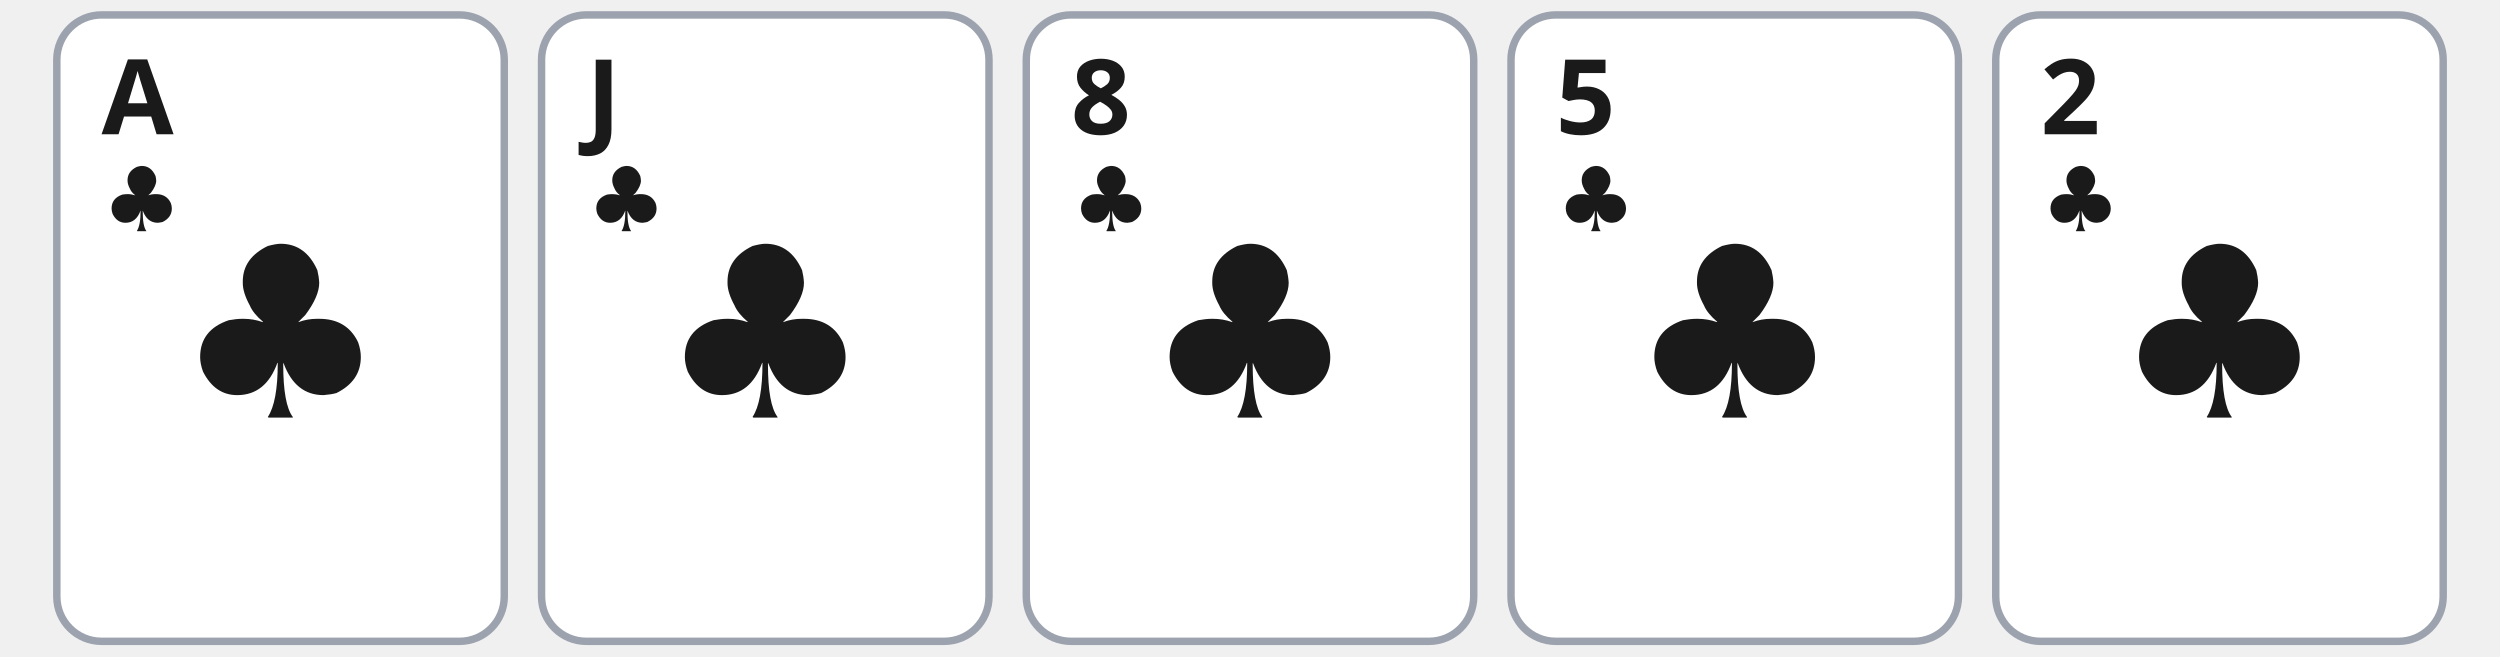
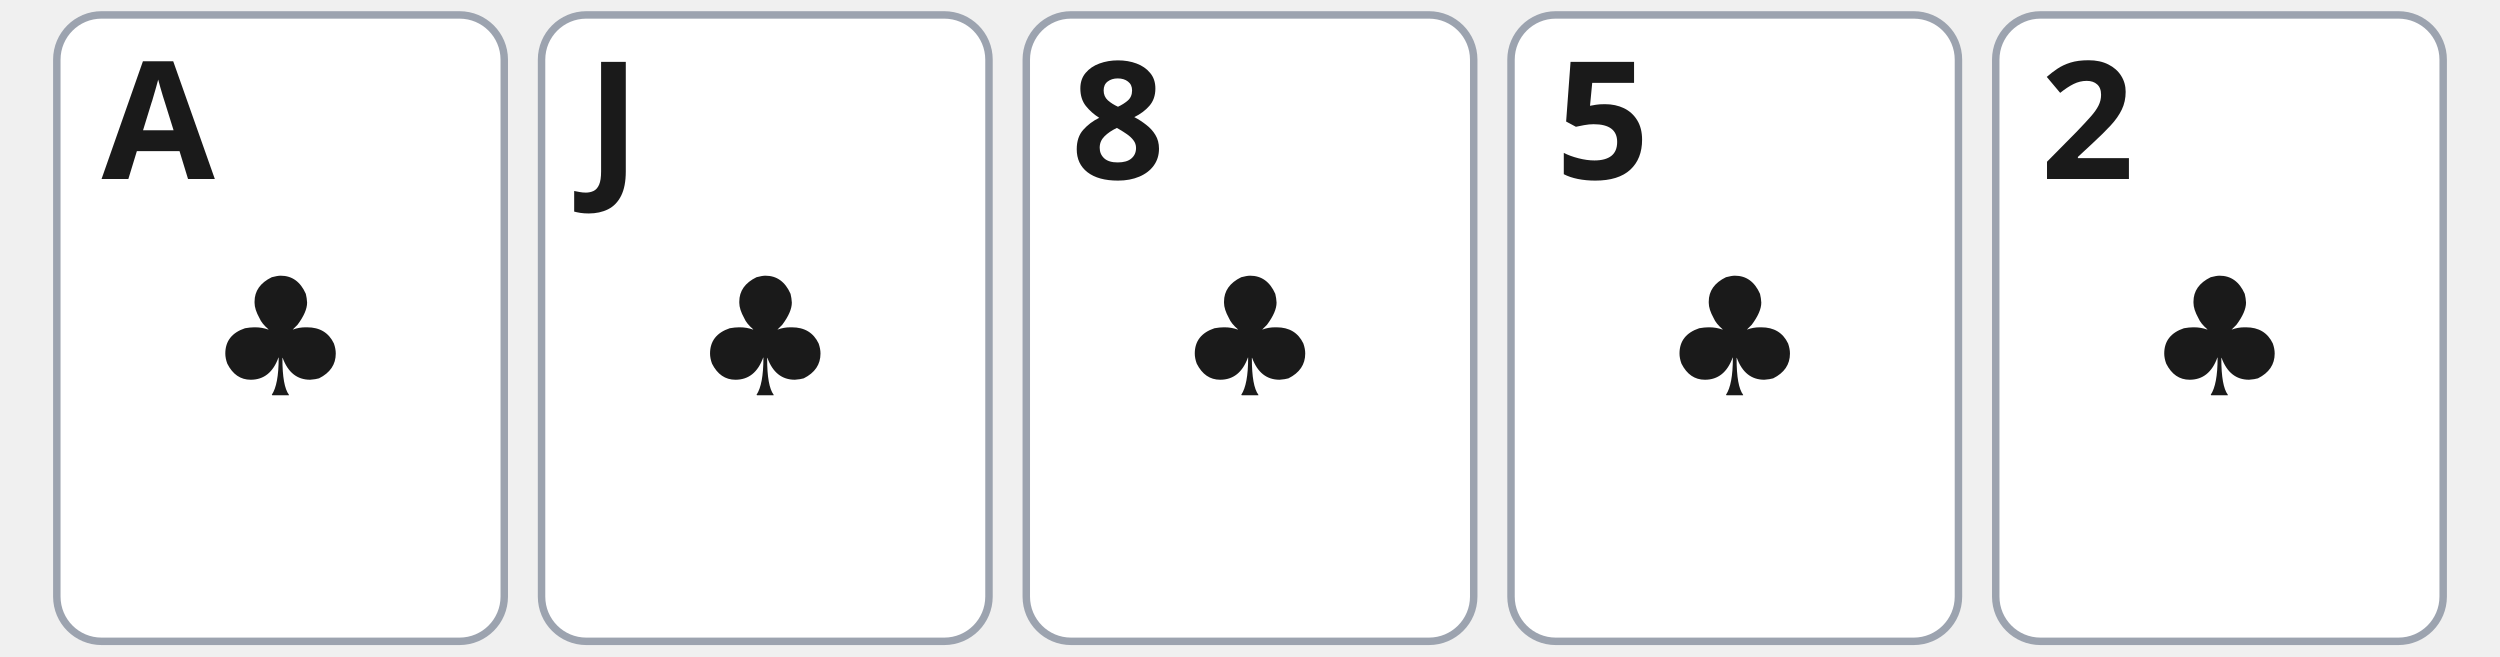
<svg xmlns="http://www.w3.org/2000/svg" viewBox="-2 -2 324 88" width="320" height="84" role="img">
  <g transform="translate(0, 0)">
    <rect width="60" height="84" rx="6" ry="6" fill="white" stroke="#9ca3af" stroke-width="1" />
-     <text x="6" y="16" font-family="system-ui, sans-serif" font-size="14" font-weight="700" fill="#1a1a1a">A</text>
-     <text x="6" y="29" font-family="system-ui, sans-serif" font-size="12" fill="#1a1a1a">♣</text>
-     <text x="30" y="54" font-family="system-ui, sans-serif" font-size="32" fill="#1a1a1a" text-anchor="middle">♣</text>
+     <text x="6" y="22" font-family="system-ui, sans-serif" font-size="22" font-weight="700" fill="#1a1a1a">A</text>
+     <text x="30" y="51" font-family="system-ui, sans-serif" font-size="22" fill="#1a1a1a" text-anchor="middle">♣</text>
  </g>
  <g transform="translate(65, 0)">
    <rect width="60" height="84" rx="6" ry="6" fill="white" stroke="#9ca3af" stroke-width="1" />
-     <text x="6" y="16" font-family="system-ui, sans-serif" font-size="14" font-weight="700" fill="#1a1a1a">J</text>
-     <text x="6" y="29" font-family="system-ui, sans-serif" font-size="12" fill="#1a1a1a">♣</text>
-     <text x="30" y="54" font-family="system-ui, sans-serif" font-size="32" fill="#1a1a1a" text-anchor="middle">♣</text>
+     <text x="6" y="22" font-family="system-ui, sans-serif" font-size="22" font-weight="700" fill="#1a1a1a">J</text>
+     <text x="30" y="51" font-family="system-ui, sans-serif" font-size="22" fill="#1a1a1a" text-anchor="middle">♣</text>
  </g>
  <g transform="translate(130, 0)">
    <rect width="60" height="84" rx="6" ry="6" fill="white" stroke="#9ca3af" stroke-width="1" />
-     <text x="6" y="16" font-family="system-ui, sans-serif" font-size="14" font-weight="700" fill="#1a1a1a">8</text>
-     <text x="6" y="29" font-family="system-ui, sans-serif" font-size="12" fill="#1a1a1a">♣</text>
-     <text x="30" y="54" font-family="system-ui, sans-serif" font-size="32" fill="#1a1a1a" text-anchor="middle">♣</text>
+     <text x="6" y="22" font-family="system-ui, sans-serif" font-size="22" font-weight="700" fill="#1a1a1a">8</text>
+     <text x="30" y="51" font-family="system-ui, sans-serif" font-size="22" fill="#1a1a1a" text-anchor="middle">♣</text>
  </g>
  <g transform="translate(195, 0)">
    <rect width="60" height="84" rx="6" ry="6" fill="white" stroke="#9ca3af" stroke-width="1" />
-     <text x="6" y="16" font-family="system-ui, sans-serif" font-size="14" font-weight="700" fill="#1a1a1a">5</text>
-     <text x="6" y="29" font-family="system-ui, sans-serif" font-size="12" fill="#1a1a1a">♣</text>
-     <text x="30" y="54" font-family="system-ui, sans-serif" font-size="32" fill="#1a1a1a" text-anchor="middle">♣</text>
+     <text x="6" y="22" font-family="system-ui, sans-serif" font-size="22" font-weight="700" fill="#1a1a1a">5</text>
+     <text x="30" y="51" font-family="system-ui, sans-serif" font-size="22" fill="#1a1a1a" text-anchor="middle">♣</text>
  </g>
  <g transform="translate(260, 0)">
    <rect width="60" height="84" rx="6" ry="6" fill="white" stroke="#9ca3af" stroke-width="1" />
-     <text x="6" y="16" font-family="system-ui, sans-serif" font-size="14" font-weight="700" fill="#1a1a1a">2</text>
-     <text x="6" y="29" font-family="system-ui, sans-serif" font-size="12" fill="#1a1a1a">♣</text>
-     <text x="30" y="54" font-family="system-ui, sans-serif" font-size="32" fill="#1a1a1a" text-anchor="middle">♣</text>
+     <text x="6" y="22" font-family="system-ui, sans-serif" font-size="22" font-weight="700" fill="#1a1a1a">2</text>
+     <text x="30" y="51" font-family="system-ui, sans-serif" font-size="22" fill="#1a1a1a" text-anchor="middle">♣</text>
  </g>
</svg>
